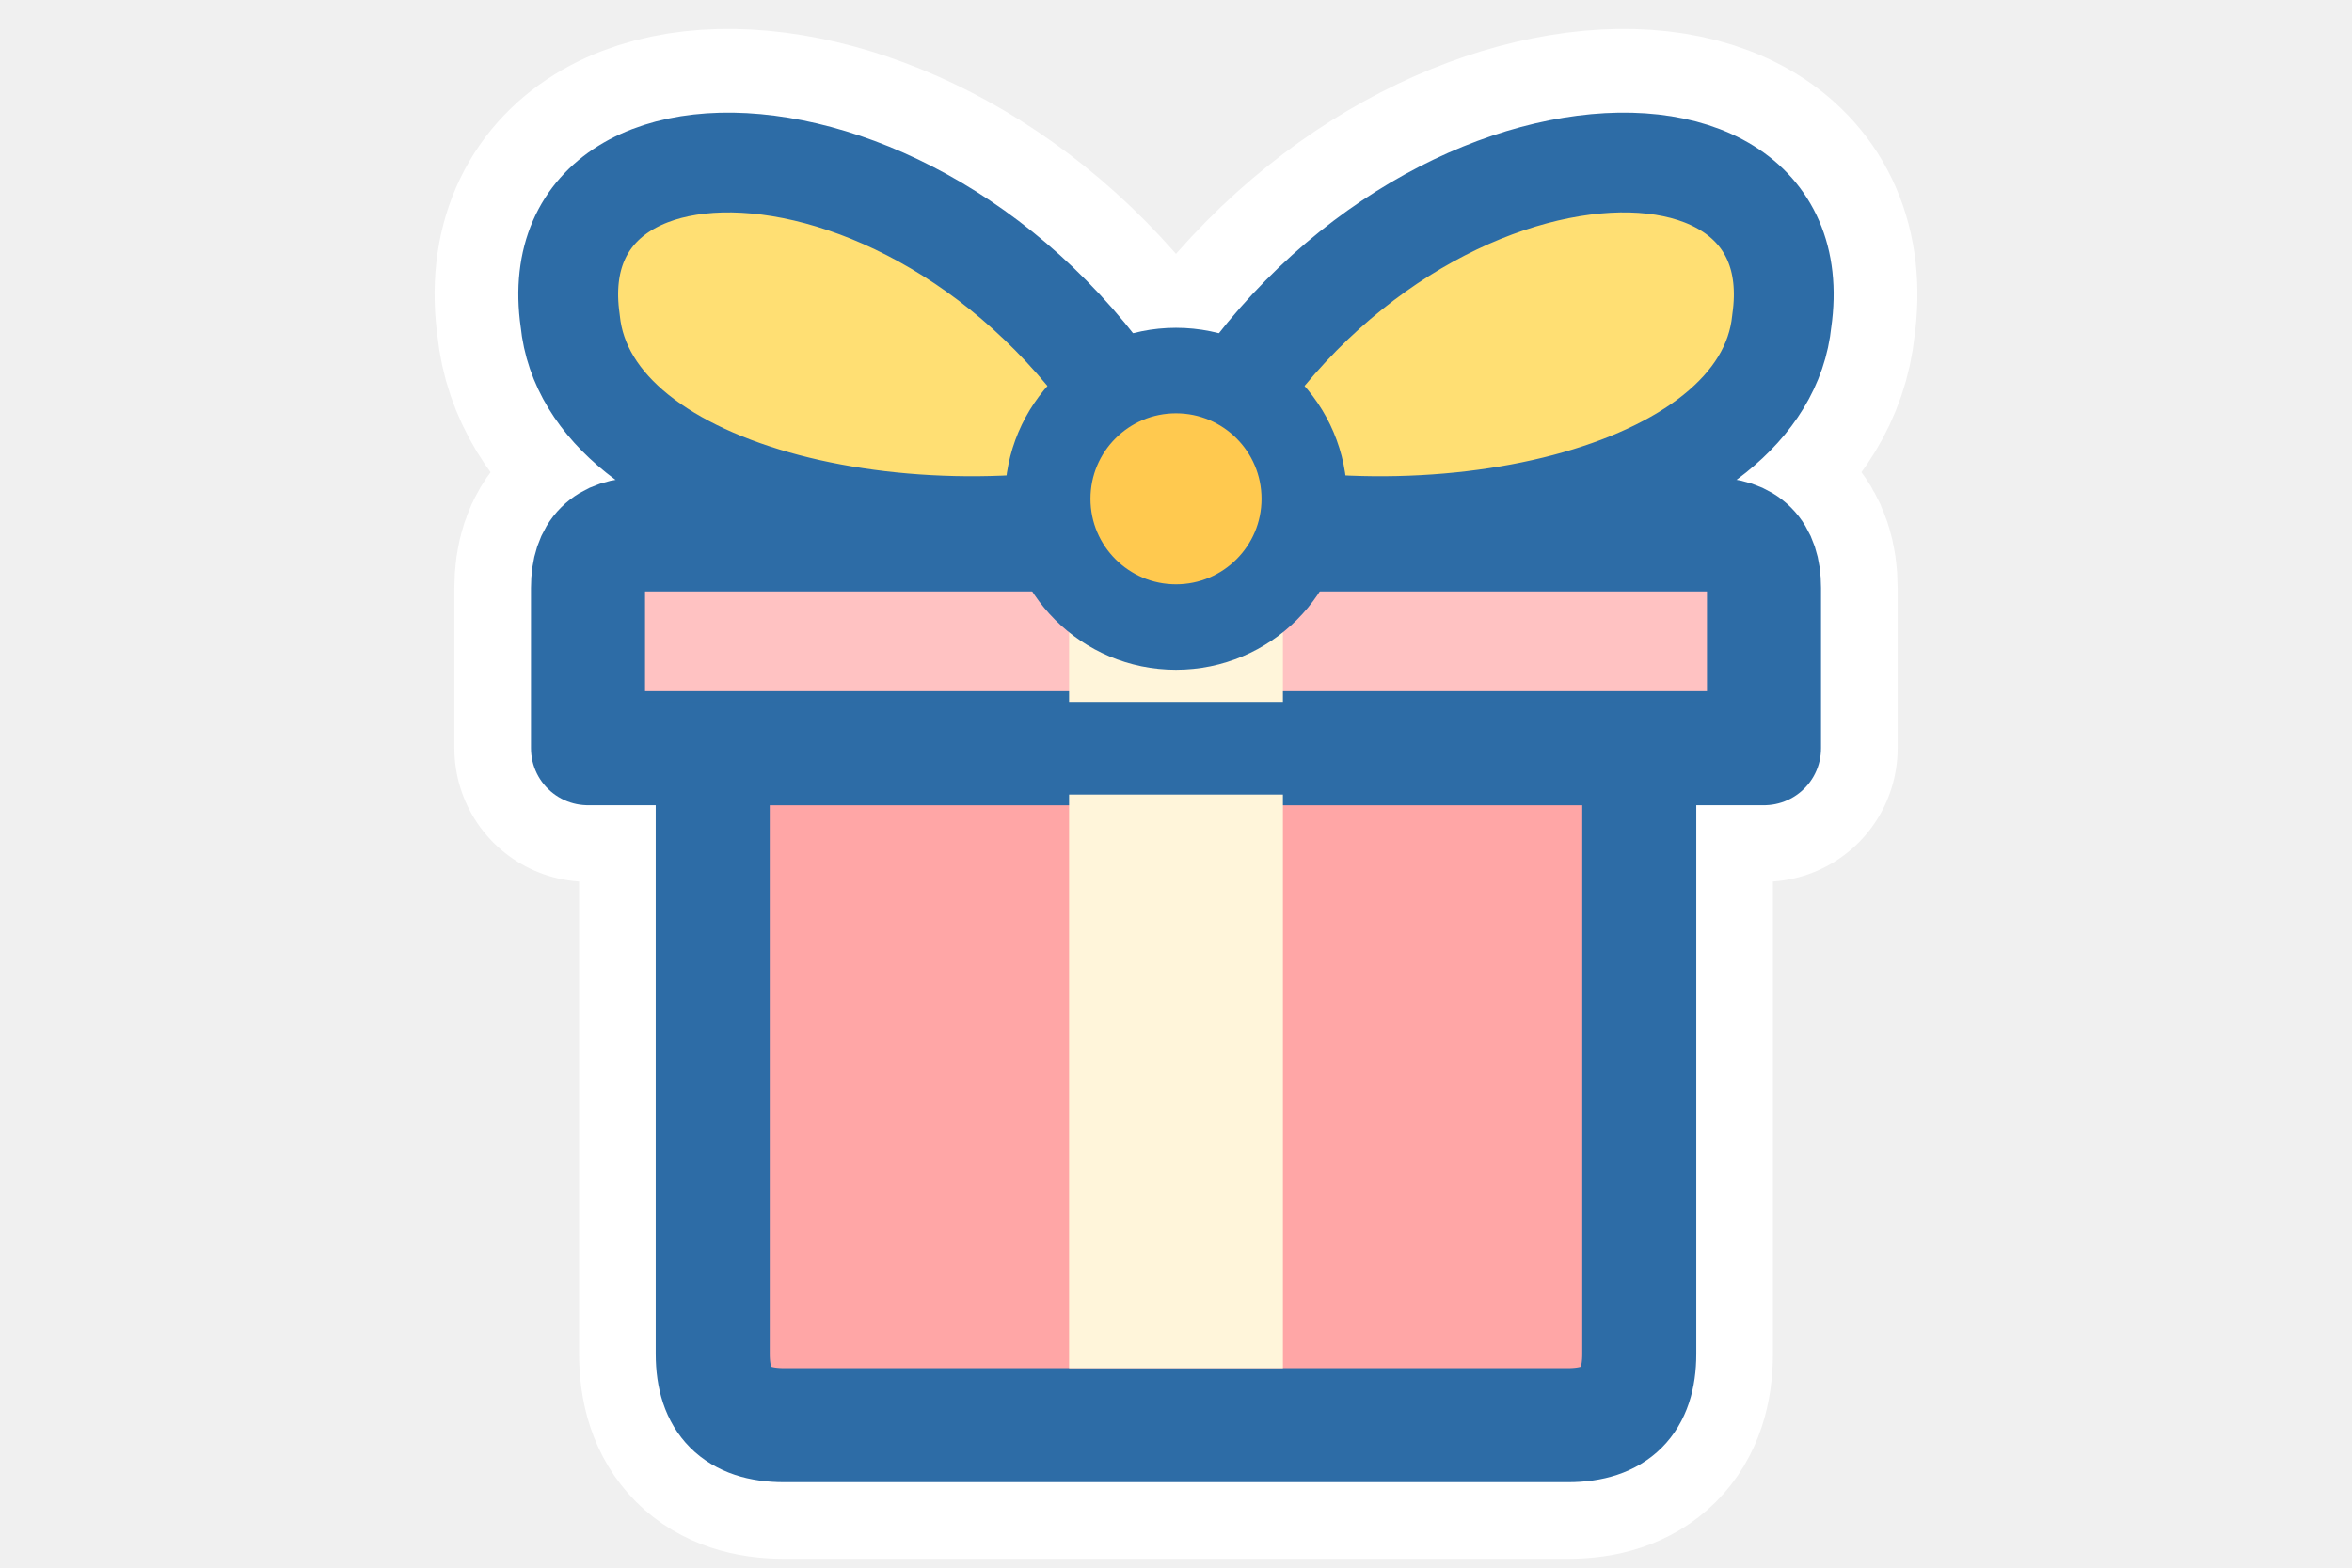
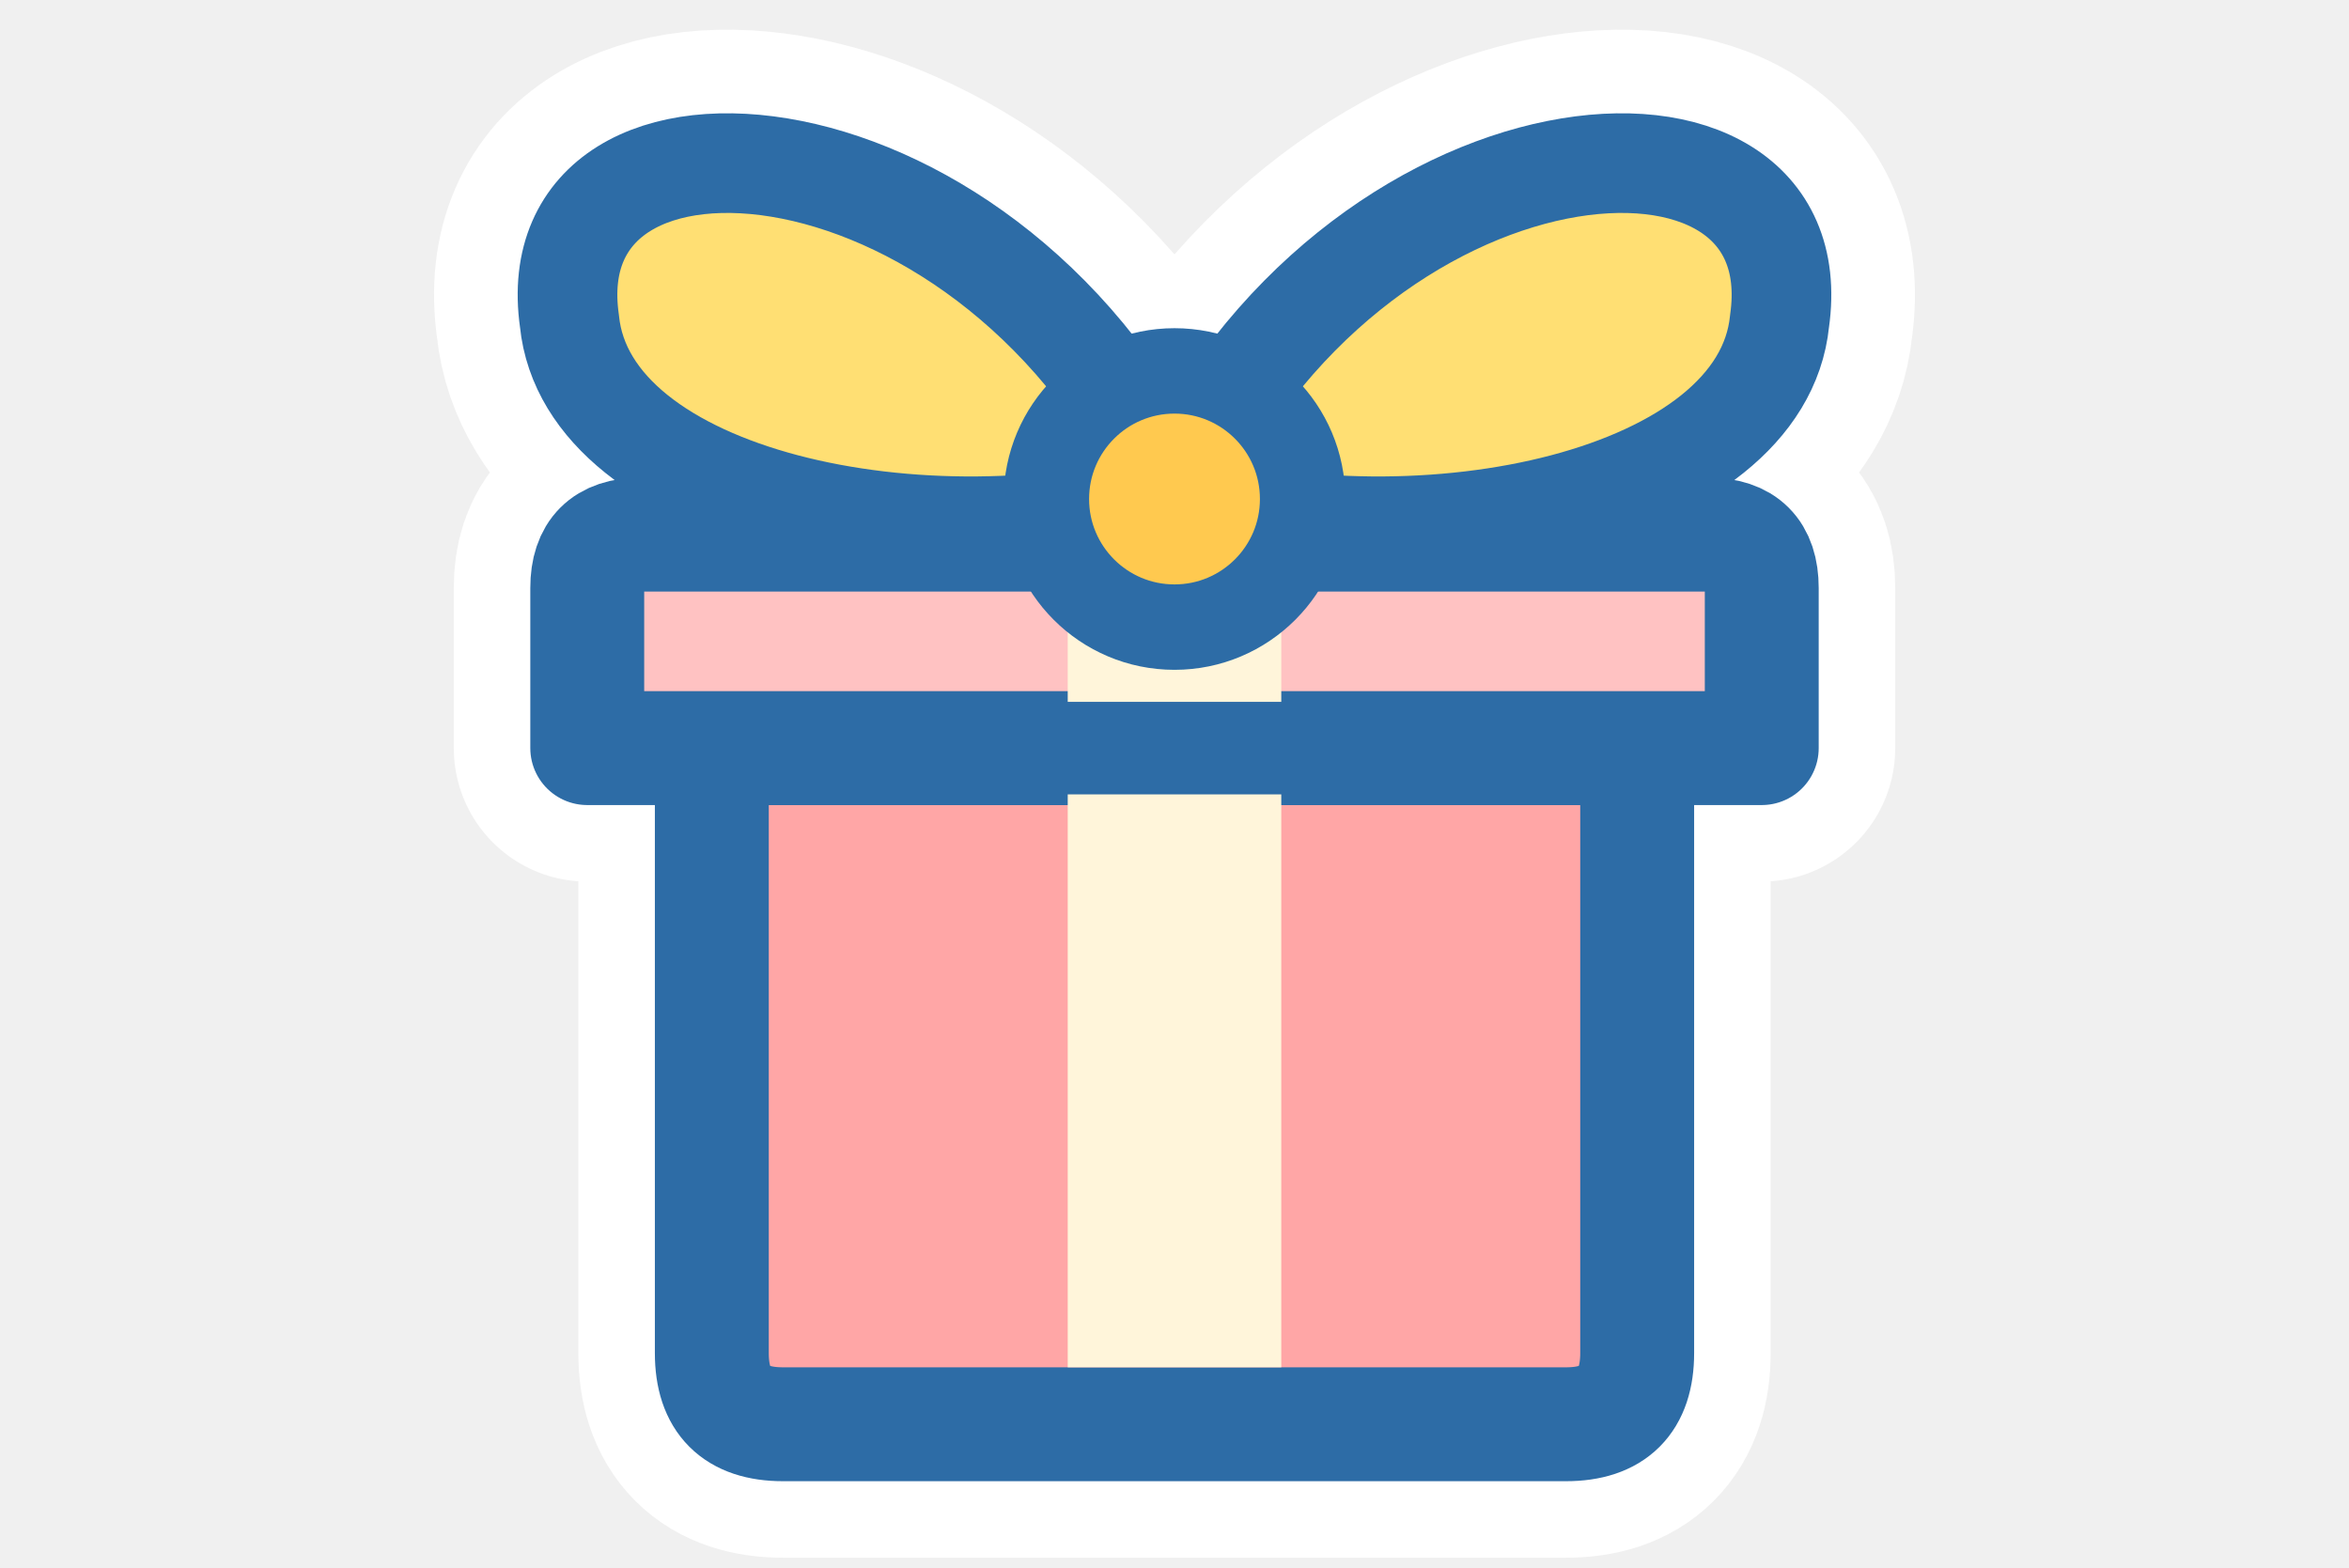
- <svg xmlns="http://www.w3.org/2000/svg" width="66" height="44" viewBox="-11 0 66 44" role="presentation">
+ <svg xmlns="http://www.w3.org/2000/svg" width="49" height="32.7" viewBox="-11 0 66 44" role="presentation">
  <defs>
    <path id="box" d="M9 21H35V38Q35 40 33 40H11Q9 40 9 38Z" />
    <path id="lid" d="M7 15H37Q38.500 15 38.500 16.500V21H5.500V16.500Q5.500 15 7 15Z" />
    <path id="bow" d="M0 0C-5 -11 -18 -12 -17 -5C-16.500 0 -7 2 0 0C7 2 16.500 0 17 -5C18 -12 5 -11 0 0Z" />
  </defs>
  <g fill="#ffffff" stroke="#ffffff" stroke-width="7.5" stroke-linejoin="round">
    <use href="#box" />
    <use href="#lid" />
    <use href="#bow" x="22" y="14" />
  </g>
  <use href="#box" fill="#ffa6a6" stroke="#2d6ca6" stroke-width="3.2" stroke-linejoin="round" />
  <use href="#lid" fill="#ffc2c2" stroke="#2d6ca6" stroke-width="3.2" stroke-linejoin="round" />
  <path d="M19 16.600H25V38.400H19Z" fill="#fff5da" />
  <path d="M7 21H37" stroke="#2d6ca6" stroke-width="2.6" />
  <g transform="translate(22 14)">
    <g>
      <animateTransform attributeName="transform" type="scale" values="1;1.07;1" dur="2s" repeatCount="indefinite" />
      <use href="#bow" fill="#ffdf73" stroke="#2d6ca6" stroke-width="2.8" stroke-linejoin="round" />
      <circle r="3.600" fill="#ffc94f" stroke="#2d6ca6" stroke-width="2.4" />
    </g>
  </g>
</svg>
